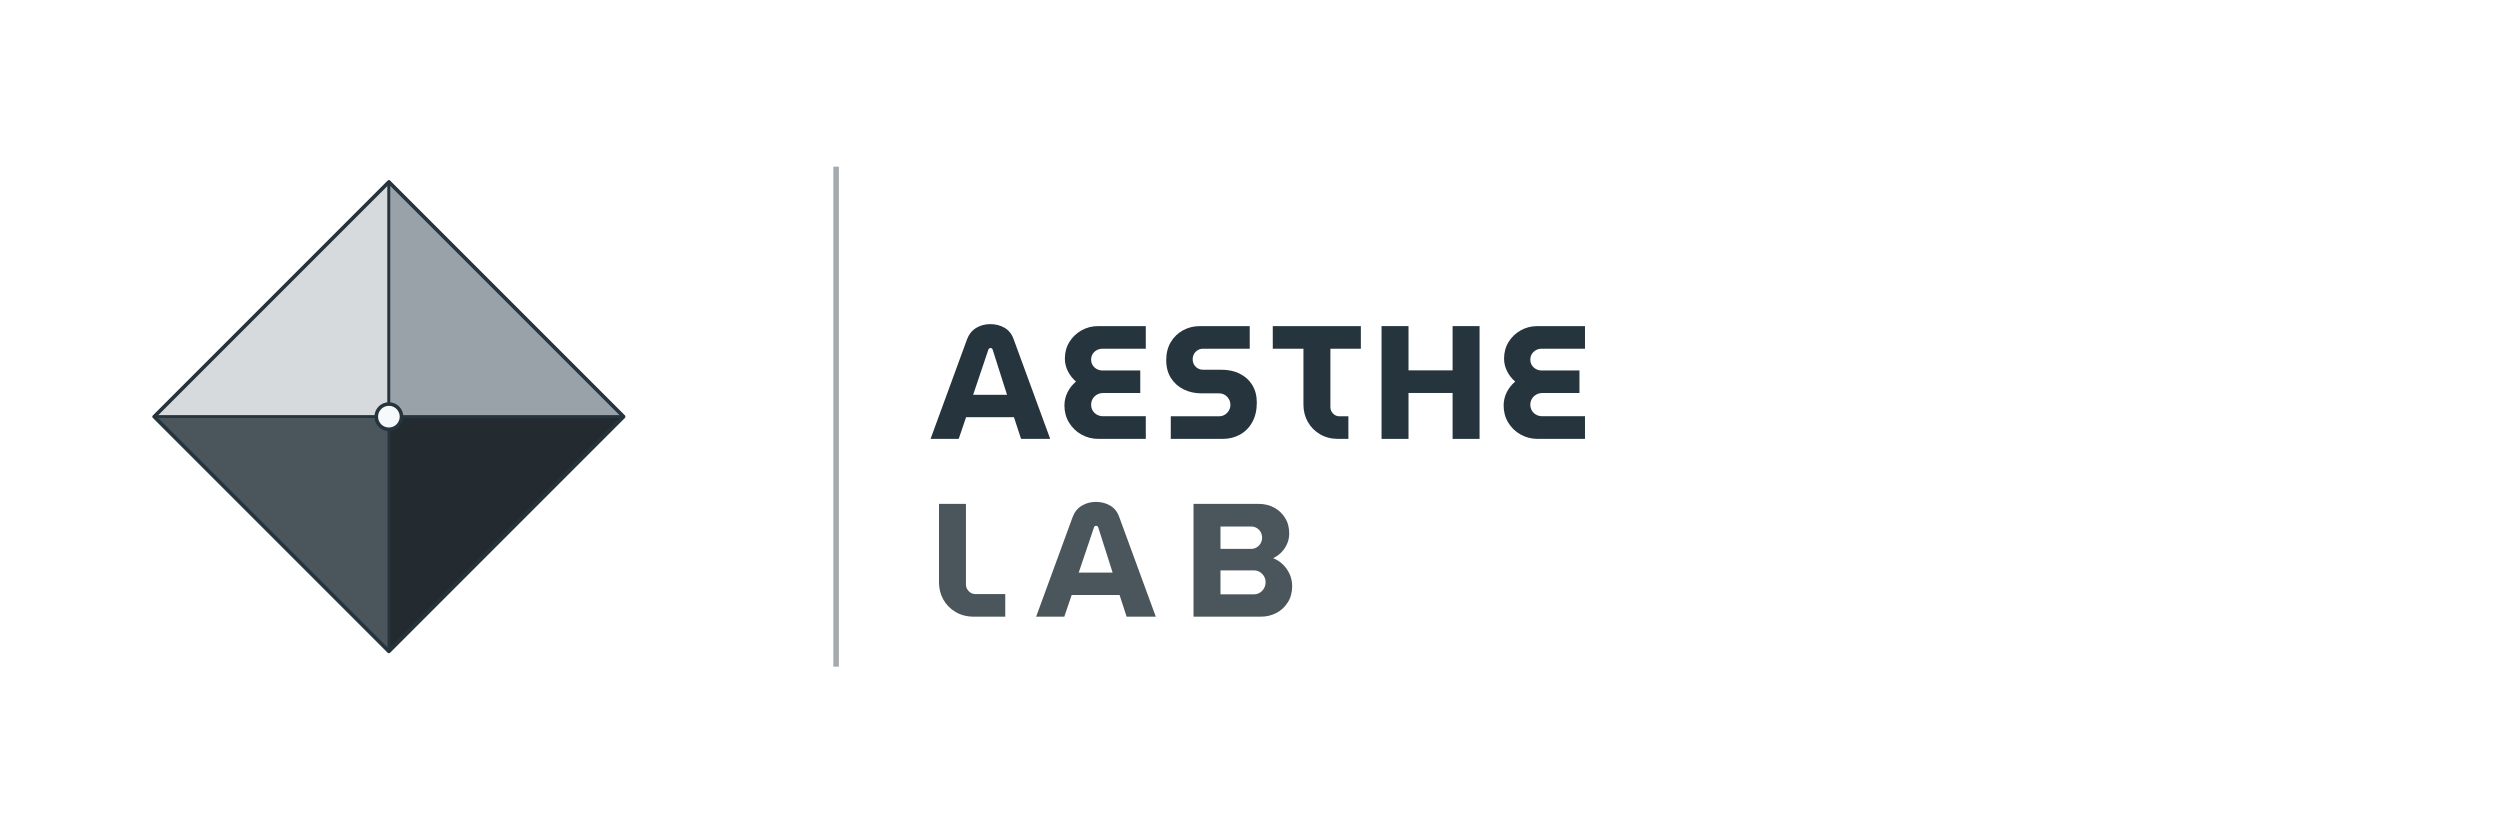
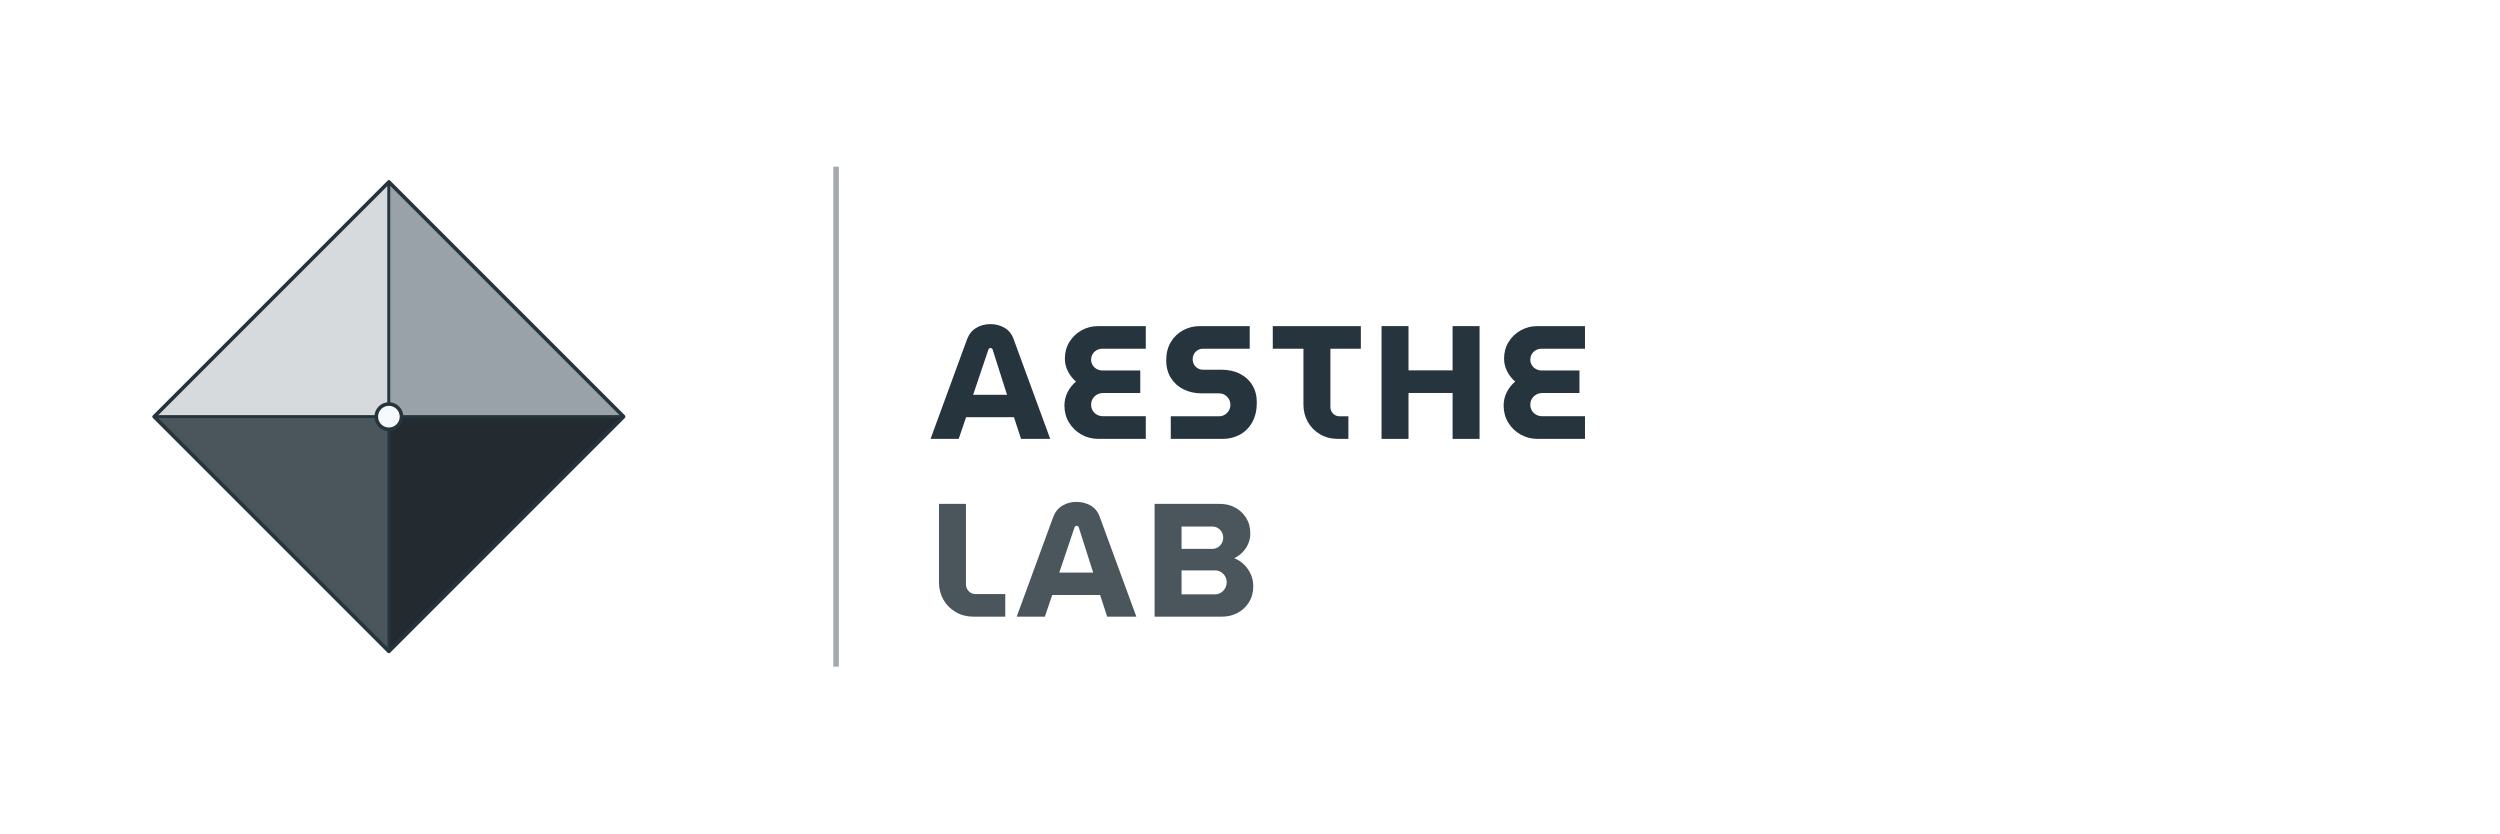
<svg xmlns="http://www.w3.org/2000/svg" viewBox="0 0 900 300" width="900" height="300">
  <g transform="translate(10,20) scale(0.65)">
    <g stroke="#26343D" stroke-width="1.5" stroke-linejoin="round">
      <polygon points="70,200 200,70 200,200" fill="#D6DADD" />
      <polygon points="200,70 330,200 200,200" fill="#98A2A8" />
      <polygon points="330,200 200,330 200,200" fill="#232B30" />
      <polygon points="200,330 70,200 200,200" fill="#4A555C" />
    </g>
    <polygon points="70,200 200,70 330,200 200,330" fill="none" stroke="#26343D" stroke-width="2" stroke-linejoin="round" />
    <circle cx="200" cy="200" r="7" fill="#F7FAFC" stroke="#26343D" stroke-width="2" />
  </g>
  <rect x="300" y="60" width="2" height="180" fill="#4A555C" opacity="0.5" />
  <g fill="#26343D">
    <path transform="translate(335.00,158) scale(0.058,-0.058)" d="M0 0 226.667 618.667Q244.333 665.333 283.167 688.833Q322 712.333 371 712.333Q420 712.333 459.167 689.667Q498.333 667 515.333 619.667L742.667 0H561.667L517.667 134.667H220.667L174.667 0ZM264.333 273.667H474.667L385.667 553.333Q384 559 380.333 561.5Q376.667 564 371.667 564Q367 564 363.667 561.167Q360.333 558.333 358.667 553.333Z" />
    <path transform="translate(381.09,158) scale(0.058,-0.058)" d="M248 0Q189.333 0 141.167 27.333Q93 54.667 64.667 101.5Q36.333 148.333 36.333 207Q36.333 250.667 55.5 289.167Q74.667 327.667 108 355.667Q76.333 383 57.667 420.167Q39 457.333 39 498Q39 555.667 66.833 601.167Q94.667 646.667 141.833 673.333Q189 700 245.667 700H541.333V559.667H272.333Q253 559.667 237.0 550.833Q221 542 211.5 526.833Q202 511.667 202 491.667Q202 472.667 211.5 457.5Q221 442.333 237.0 433.5Q253 424.667 272.333 424.667H507V284.667H276.667Q255.667 284.667 238.667 275.0Q221.667 265.333 211.833 249.0Q202 232.667 202 212Q202 191.667 211.833 175.333Q221.667 159 238.667 149.833Q255.667 140.667 276.667 140.667H541.333V0Z" />
    <path transform="translate(417.73,158) scale(0.058,-0.058)" d="M64.667 0V140.333H363.667Q384 140.333 399.833 150.0Q415.667 159.667 425.167 175.833Q434.667 192 434.667 211Q434.667 231 425.167 247.167Q415.667 263.333 399.833 273.0Q384 282.667 363.667 282.667H255.667Q194.667 282.667 145.0 307.0Q95.333 331.333 65.833 377.5Q36.333 423.667 36.333 488.667Q36.333 552.667 64.333 600.0Q92.333 647.333 140.0 673.667Q187.667 700 245.667 700H554.667V559.667H264.667Q246.667 559.667 231.833 550.667Q217 541.667 208.833 527.0Q200.667 512.333 200.667 494.333Q200.667 476.333 208.833 461.667Q217 447 231.833 438.167Q246.667 429.333 264.667 429.333H377.667Q444.667 429.333 494.333 403.833Q544 378.333 571.333 332.667Q598.667 287 598.667 225.667Q598.667 154 570.167 103.333Q541.667 52.667 493.667 26.333Q445.667 0 387.667 0Z" />
    <path transform="translate(457.33,158) scale(0.058,-0.058)" d="M421 0Q357.333 0 308.667 28.5Q260 57 232.667 105.167Q205.333 153.333 205.333 212.333V559.667H15V700H561.667V559.667H372.667V197.333Q372.667 174 389.0 157.167Q405.333 140.333 428.667 140.333H484.333V0Z" />
    <path transform="translate(493.80,158) scale(0.058,-0.058)" d="M61.333 0V700H228.667V425.333H502.333V700H669.667V0H502.333V285H228.667V0Z" />
    <path transform="translate(539.20,158) scale(0.058,-0.058)" d="M248 0Q189.333 0 141.167 27.333Q93 54.667 64.667 101.5Q36.333 148.333 36.333 207Q36.333 250.667 55.5 289.167Q74.667 327.667 108 355.667Q76.333 383 57.667 420.167Q39 457.333 39 498Q39 555.667 66.833 601.167Q94.667 646.667 141.833 673.333Q189 700 245.667 700H541.333V559.667H272.333Q253 559.667 237.0 550.833Q221 542 211.5 526.833Q202 511.667 202 491.667Q202 472.667 211.5 457.5Q221 442.333 237.0 433.5Q253 424.667 272.333 424.667H507V284.667H276.667Q255.667 284.667 238.667 275.0Q221.667 265.333 211.833 249.0Q202 232.667 202 212Q202 191.667 211.833 175.333Q221.667 159 238.667 149.833Q255.667 140.667 276.667 140.667H541.333V0Z" />
  </g>
  <g fill="#4A555C">
    <path transform="translate(335.00,222) scale(0.058,-0.058)" d="M269.333 0Q204.333 0 155.333 29.0Q106.333 58 79.333 106.167Q52.333 154.333 52.333 212.333V700H219.667V200.333Q219.667 176 236.833 158.167Q254 140.333 278.667 140.333H463.667V0Z" />
-     <path transform="translate(373.01,222) scale(0.058,-0.058)" d="M0 0 226.667 618.667Q244.333 665.333 283.167 688.833Q322 712.333 371 712.333Q420 712.333 459.167 689.667Q498.333 667 515.333 619.667L742.667 0H561.667L517.667 134.667H220.667L174.667 0ZM264.333 273.667H474.667L385.667 553.333Q384 559 380.333 561.5Q376.667 564 371.667 564Q367 564 363.667 561.167Q360.333 558.333 358.667 553.333Z" />
-     <path transform="translate(426.11,222) scale(0.058,-0.058)" d="M61.333 0V700H466.667Q519 700 561.5 677.0Q604 654 629.667 613.0Q655.333 572 655.333 516Q655.333 483 642.5 453.0Q629.667 423 607.5 400.167Q585.333 377.333 555.667 363Q590.333 349.333 616.833 323.167Q643.333 297 658.5 262.833Q673.667 228.667 673.667 189.667Q673.667 132.667 647.167 89.833Q620.667 47 576.667 23.5Q532.667 0 478.667 0ZM228.667 138.667H435Q456.333 138.667 472.667 148.667Q489 158.667 498.833 175.833Q508.667 193 508.667 213.333Q508.667 234.333 498.833 250.833Q489 267.333 472.667 277.333Q456.333 287.333 435 287.333H228.667ZM228.667 420.667H418Q437.667 420.667 453.333 430.167Q469 439.667 478.0 455.5Q487 471.333 487 490.333Q487 509.667 478.0 525.333Q469 541 453.5 550.333Q438 559.667 418 559.667H228.667Z" />
+     <path transform="translate(366.01,222) scale(0.058,-0.058)" d="M0 0 226.667 618.667Q244.333 665.333 283.167 688.833Q322 712.333 371 712.333Q420 712.333 459.167 689.667Q498.333 667 515.333 619.667L742.667 0H561.667L517.667 134.667H220.667L174.667 0ZM264.333 273.667H474.667L385.667 553.333Q384 559 380.333 561.5Q376.667 564 371.667 564Q367 564 363.667 561.167Q360.333 558.333 358.667 553.333Z" />
+     <path transform="translate(412.10,222) scale(0.058,-0.058)" d="M61.333 0V700H466.667Q519 700 561.5 677.0Q604 654 629.667 613.0Q655.333 572 655.333 516Q655.333 483 642.5 453.0Q629.667 423 607.5 400.167Q585.333 377.333 555.667 363Q590.333 349.333 616.833 323.167Q643.333 297 658.5 262.833Q673.667 228.667 673.667 189.667Q673.667 132.667 647.167 89.833Q620.667 47 576.667 23.5Q532.667 0 478.667 0ZM228.667 138.667H435Q456.333 138.667 472.667 148.667Q489 158.667 498.833 175.833Q508.667 193 508.667 213.333Q508.667 234.333 498.833 250.833Q489 267.333 472.667 277.333Q456.333 287.333 435 287.333H228.667ZM228.667 420.667H418Q437.667 420.667 453.333 430.167Q469 439.667 478.0 455.5Q487 471.333 487 490.333Q487 509.667 478.0 525.333Q469 541 453.5 550.333Q438 559.667 418 559.667H228.667Z" />
  </g>
</svg>
